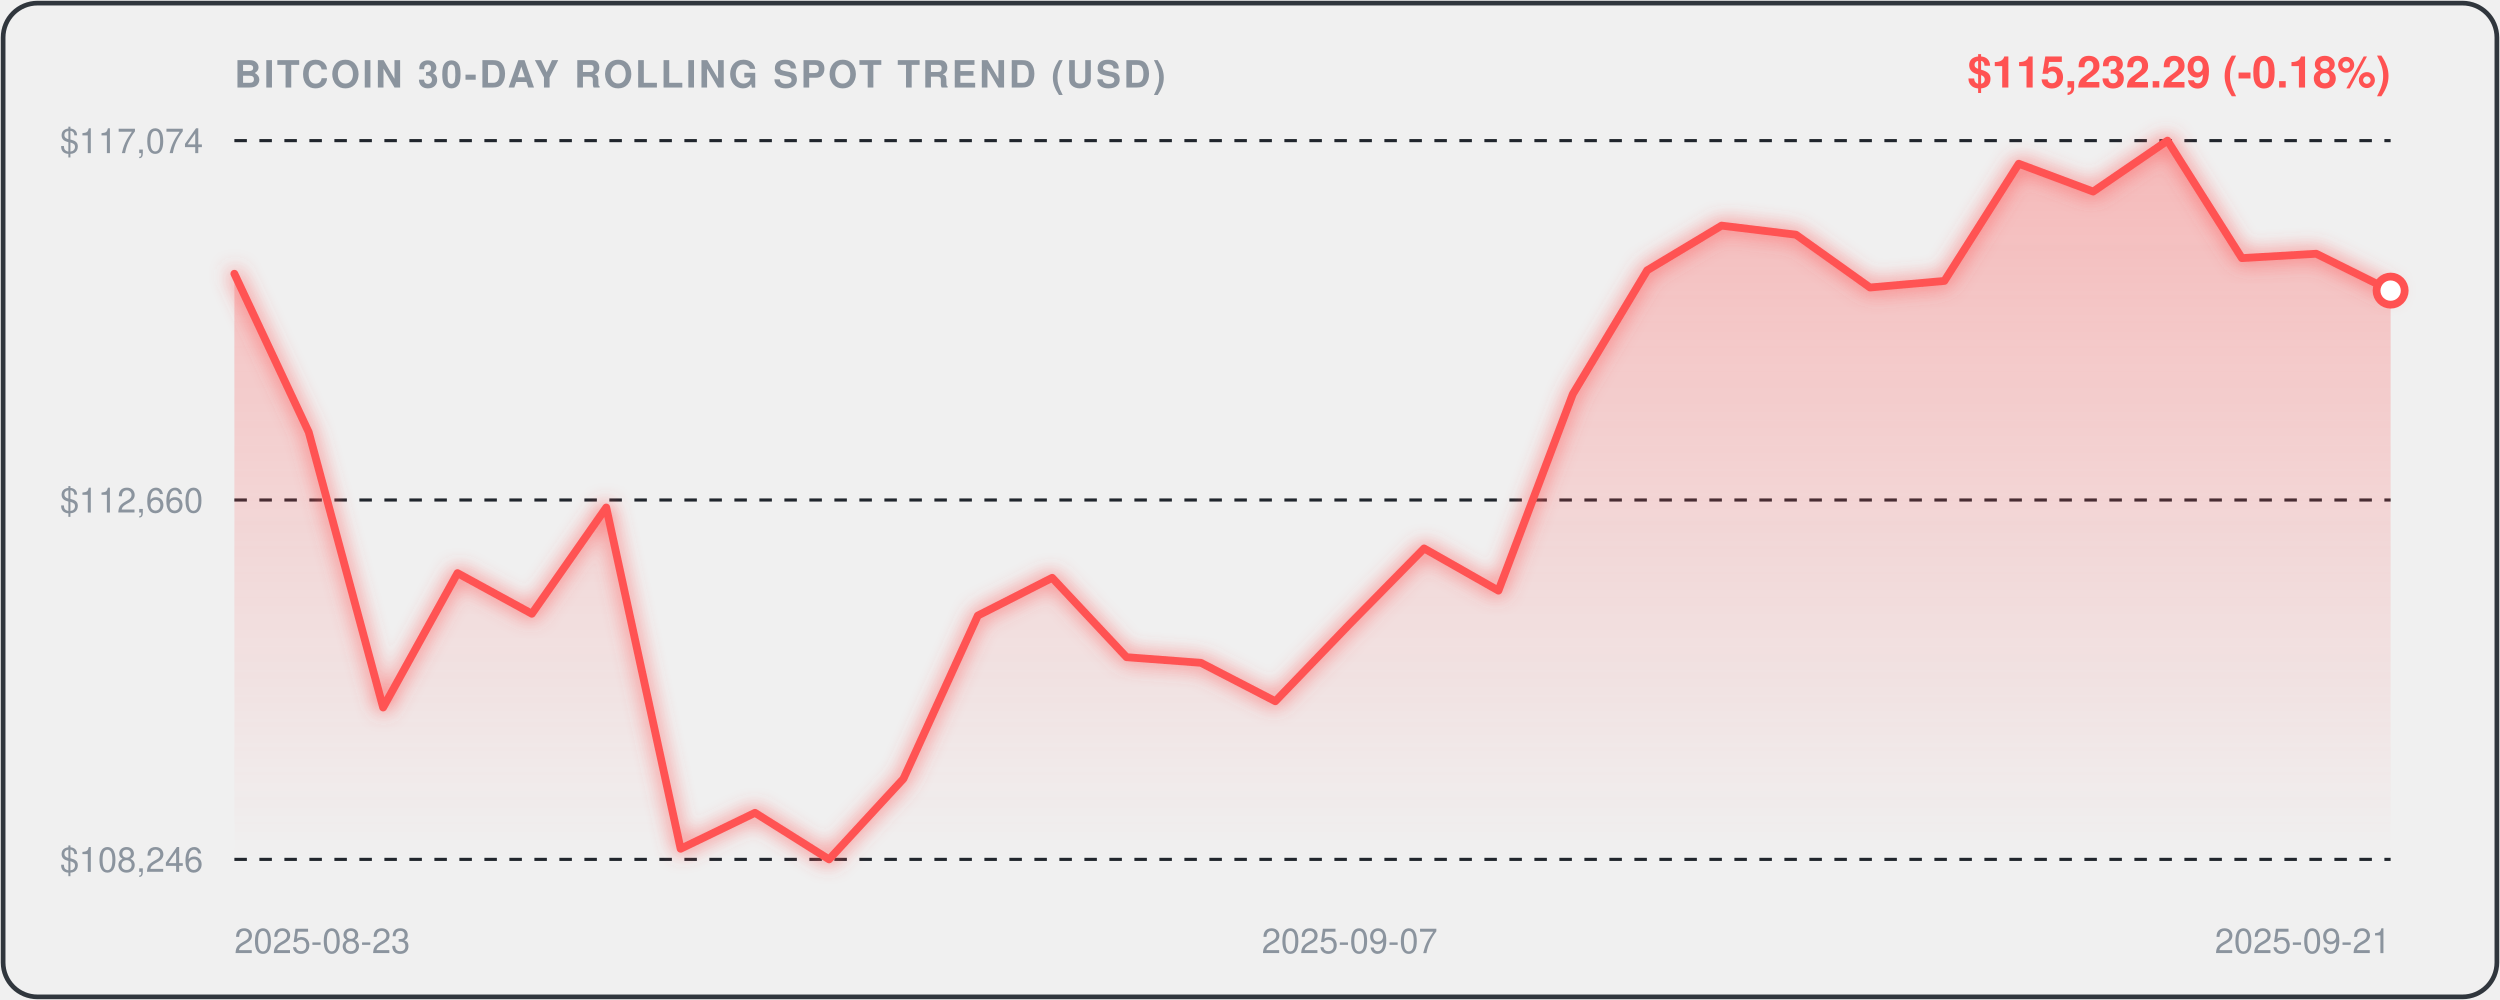
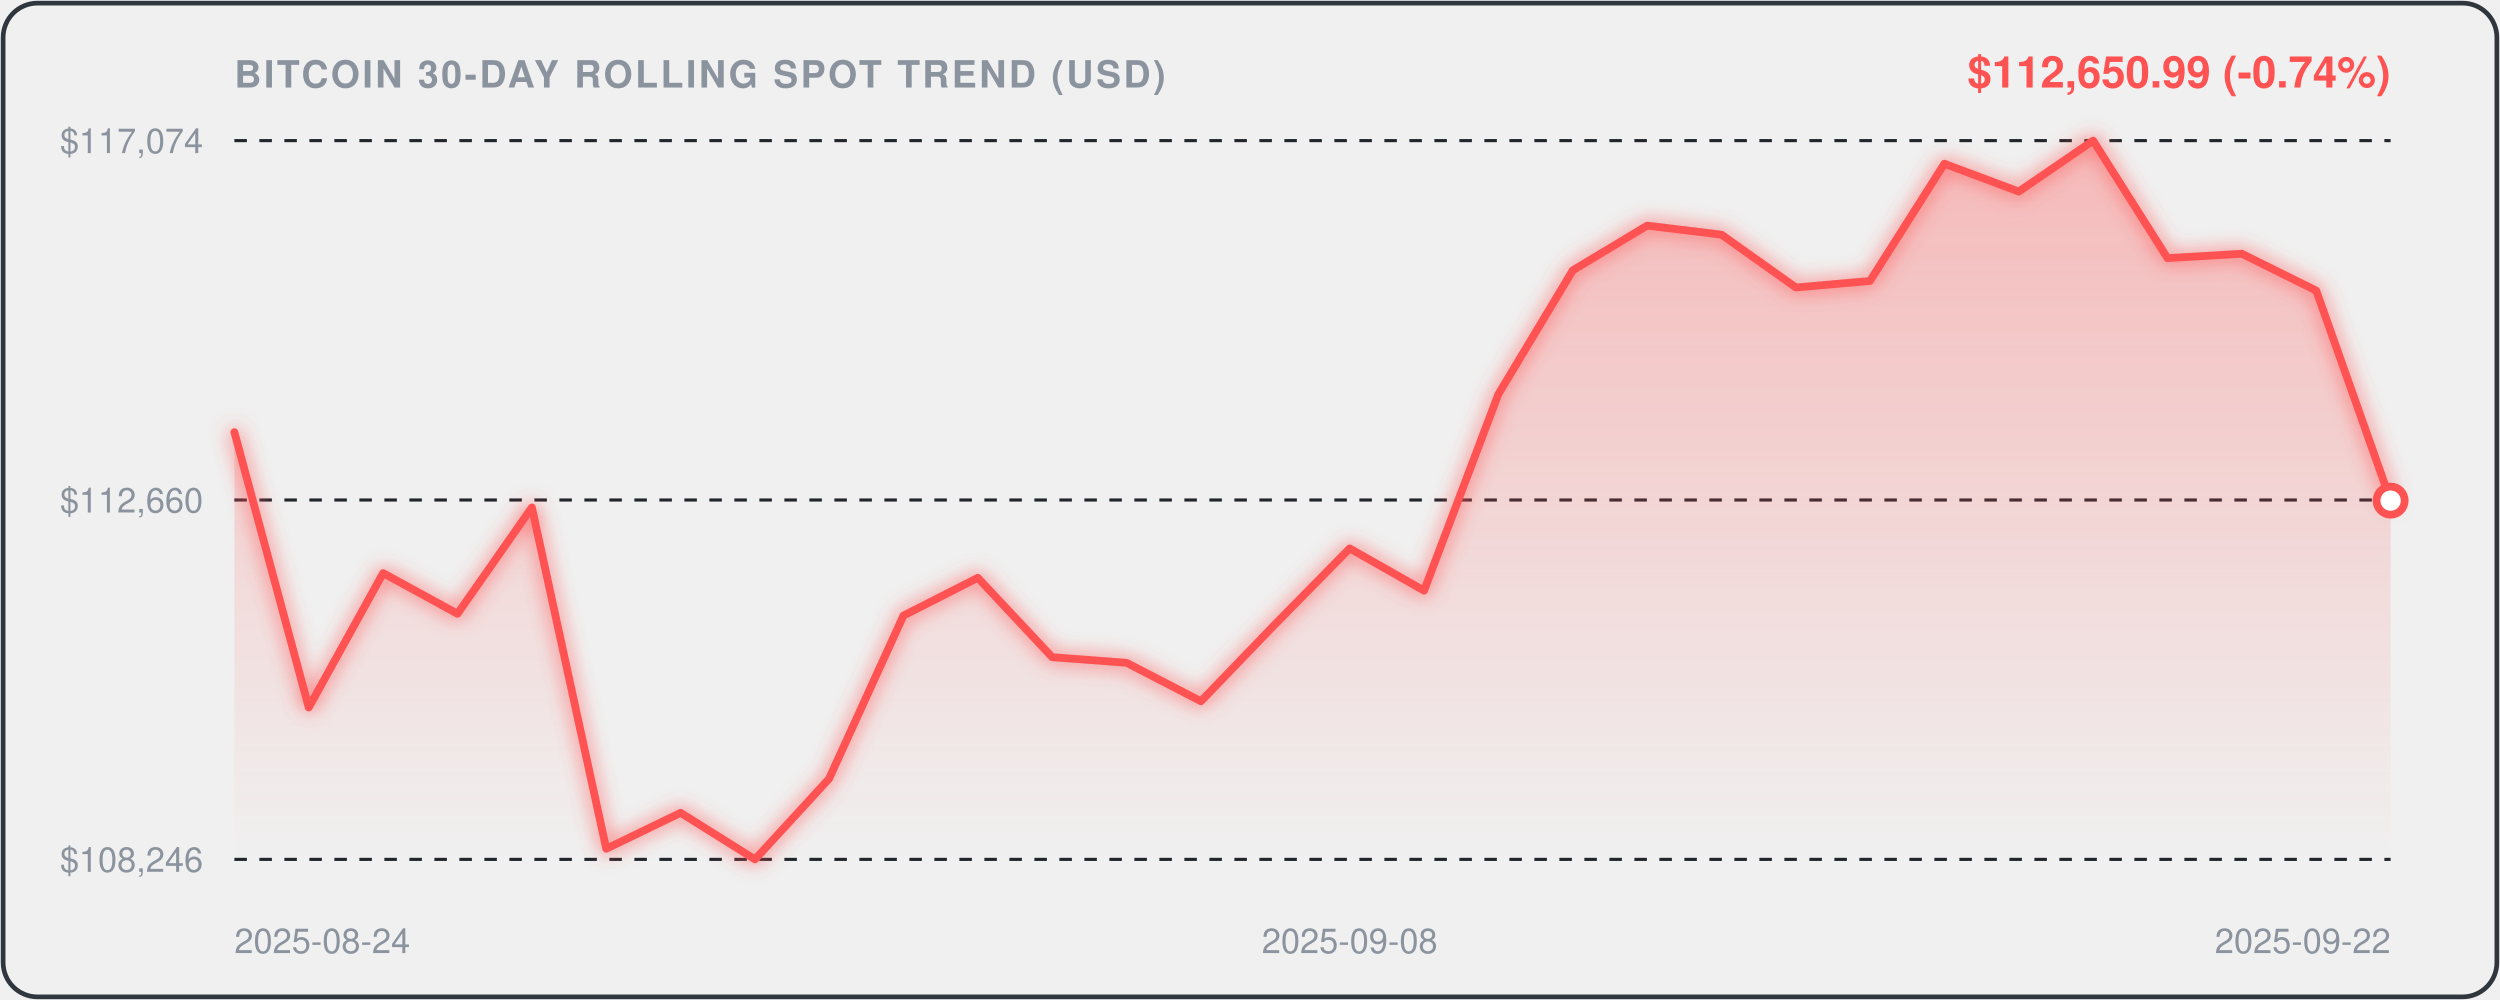
<svg xmlns="http://www.w3.org/2000/svg" viewBox="0 0 800 320" width="100%" height="100%" style="background:#0d1117;border-radius:12px;font-family:-apple-system,BlinkMacSystemFont,'Segoe UI',Helvetica,Arial,sans-serif;">
  <defs>
    <linearGradient id="areaGrad" x1="0" y1="0" x2="0" y2="1">
      <stop offset="0%" stop-color="rgba(255, 82, 82, 0.35)" />
      <stop offset="100%" stop-color="rgba(255, 82, 82, 0.0)" />
    </linearGradient>
    <filter id="glow" x="-20%" y="-20%" width="140%" height="140%">
      <feGaussianBlur stdDeviation="3" result="blur" />
      <feComposite in="SourceGraphic" in2="blur" operator="over" />
    </filter>
  </defs>
  <rect x="1" y="1" width="798" height="318" rx="11" fill="none" stroke="#30363d" stroke-width="1.5" />
  <text x="75" y="28" fill="#8b949e" font-size="12" font-weight="600" letter-spacing="0.8">BITCOIN 30-DAY ROLLING SPOT TREND (USD)</text>
-   <text x="765" y="28" text-anchor="end" fill="#FF5252" font-size="14" font-weight="700">$115,232.29 (-0.18%)</text>
+   <text x="765" y="28" text-anchor="end" fill="#FF5252" font-size="14" font-weight="700">$112,650.99 (-0.74%)</text>
  <line x1="75" y1="45" x2="765" y2="45" stroke="#21262d" stroke-width="1" stroke-dasharray="4,4" />
  <text x="65" y="49" text-anchor="end" fill="#8b949e" font-size="11">$117,074</text>
  <line x1="75" y1="160.0" x2="765" y2="160.0" stroke="#21262d" stroke-width="1" stroke-dasharray="4,4" />
  <text x="65" y="164.0" text-anchor="end" fill="#8b949e" font-size="11">$112,660</text>
  <line x1="75" y1="275" x2="765" y2="275" stroke="#21262d" stroke-width="1" stroke-dasharray="4,4" />
  <text x="65" y="279" text-anchor="end" fill="#8b949e" font-size="11">$108,246</text>
-   <path d="M 75.0,87.6 L 98.8,138.3 L 122.6,226.4 L 146.4,183.4 L 170.2,196.4 L 194.0,162.4 L 217.8,271.6 L 241.6,260.1 L 265.3,275.0 L 289.1,249.2 L 312.9,197.0 L 336.7,184.9 L 360.5,210.3 L 384.3,212.1 L 408.1,224.4 L 431.9,199.7 L 455.7,175.5 L 479.5,189.0 L 503.3,126.1 L 527.1,86.5 L 550.9,72.2 L 574.7,75.1 L 598.4,92.0 L 622.2,89.9 L 646.0,52.4 L 669.8,61.3 L 693.6,45.0 L 717.4,82.6 L 741.2,81.2 L 765.0,93.0 L 765.0,275.0 L 75.0,275.0 Z" fill="url(#areaGrad)" />
-   <path d="M 75.0,87.6 L 98.8,138.3 L 122.6,226.4 L 146.4,183.4 L 170.2,196.4 L 194.0,162.4 L 217.8,271.6 L 241.6,260.1 L 265.3,275.0 L 289.1,249.2 L 312.9,197.0 L 336.7,184.9 L 360.5,210.3 L 384.3,212.1 L 408.1,224.4 L 431.9,199.7 L 455.7,175.5 L 479.5,189.0 L 503.3,126.1 L 527.1,86.5 L 550.9,72.2 L 574.7,75.1 L 598.4,92.0 L 622.2,89.9 L 646.0,52.4 L 669.8,61.3 L 693.6,45.0 L 717.4,82.6 L 741.2,81.2 L 765.0,93.0" fill="none" stroke="#FF5252" stroke-width="2.5" stroke-linecap="round" stroke-linejoin="round" filter="url(#glow)" />
-   <circle cx="765.0" cy="93.0" r="4.5" fill="#ffffff" stroke="#FF5252" stroke-width="2.5" />
-   <text x="75.0" y="305" fill="#8b949e" font-size="11" text-anchor="start">2025-08-23</text>
-   <text x="431.9" y="305" fill="#8b949e" font-size="11" text-anchor="middle">2025-09-07</text>
-   <text x="765.0" y="305" fill="#8b949e" font-size="11" text-anchor="end">2025-09-21</text>
+   <path d="M 75.0,138.3 L 98.8,226.4 L 122.6,183.4 L 146.4,196.4 L 170.2,162.4 L 194.0,271.6 L 217.8,260.1 L 241.6,275.0 L 265.3,249.2 L 289.1,197.0 L 312.9,184.9 L 336.7,210.3 L 360.5,212.1 L 384.3,224.4 L 408.1,199.7 L 431.9,175.5 L 455.7,189.0 L 479.5,126.1 L 503.3,86.5 L 527.1,72.2 L 550.9,75.1 L 574.7,92.0 L 598.4,89.9 L 622.2,52.4 L 646.0,61.3 L 669.8,45.0 L 693.6,82.6 L 717.4,81.2 L 741.2,93.0 L 765.0,160.2 L 765.0,275.0 L 75.0,275.0 Z" fill="url(#areaGrad)" />
+   <path d="M 75.0,138.3 L 98.8,226.4 L 122.6,183.4 L 146.4,196.4 L 170.2,162.4 L 194.0,271.6 L 217.8,260.1 L 241.6,275.0 L 265.3,249.2 L 289.1,197.0 L 312.9,184.9 L 336.7,210.3 L 360.5,212.1 L 384.3,224.4 L 408.1,199.7 L 431.9,175.5 L 455.7,189.0 L 479.5,126.1 L 503.3,86.5 L 527.1,72.2 L 550.9,75.1 L 574.7,92.0 L 598.4,89.9 L 622.2,52.4 L 646.0,61.3 L 669.8,45.0 L 693.6,82.6 L 717.4,81.2 L 741.2,93.0 L 765.0,160.2" fill="none" stroke="#FF5252" stroke-width="2.5" stroke-linecap="round" stroke-linejoin="round" filter="url(#glow)" />
+   <circle cx="765.0" cy="160.2" r="4.5" fill="#ffffff" stroke="#FF5252" stroke-width="2.5" />
+   <text x="75.0" y="305" fill="#8b949e" font-size="11" text-anchor="start">2025-08-24</text>
+   <text x="431.9" y="305" fill="#8b949e" font-size="11" text-anchor="middle">2025-09-08</text>
+   <text x="765.0" y="305" fill="#8b949e" font-size="11" text-anchor="end">2025-09-22</text>
</svg>
